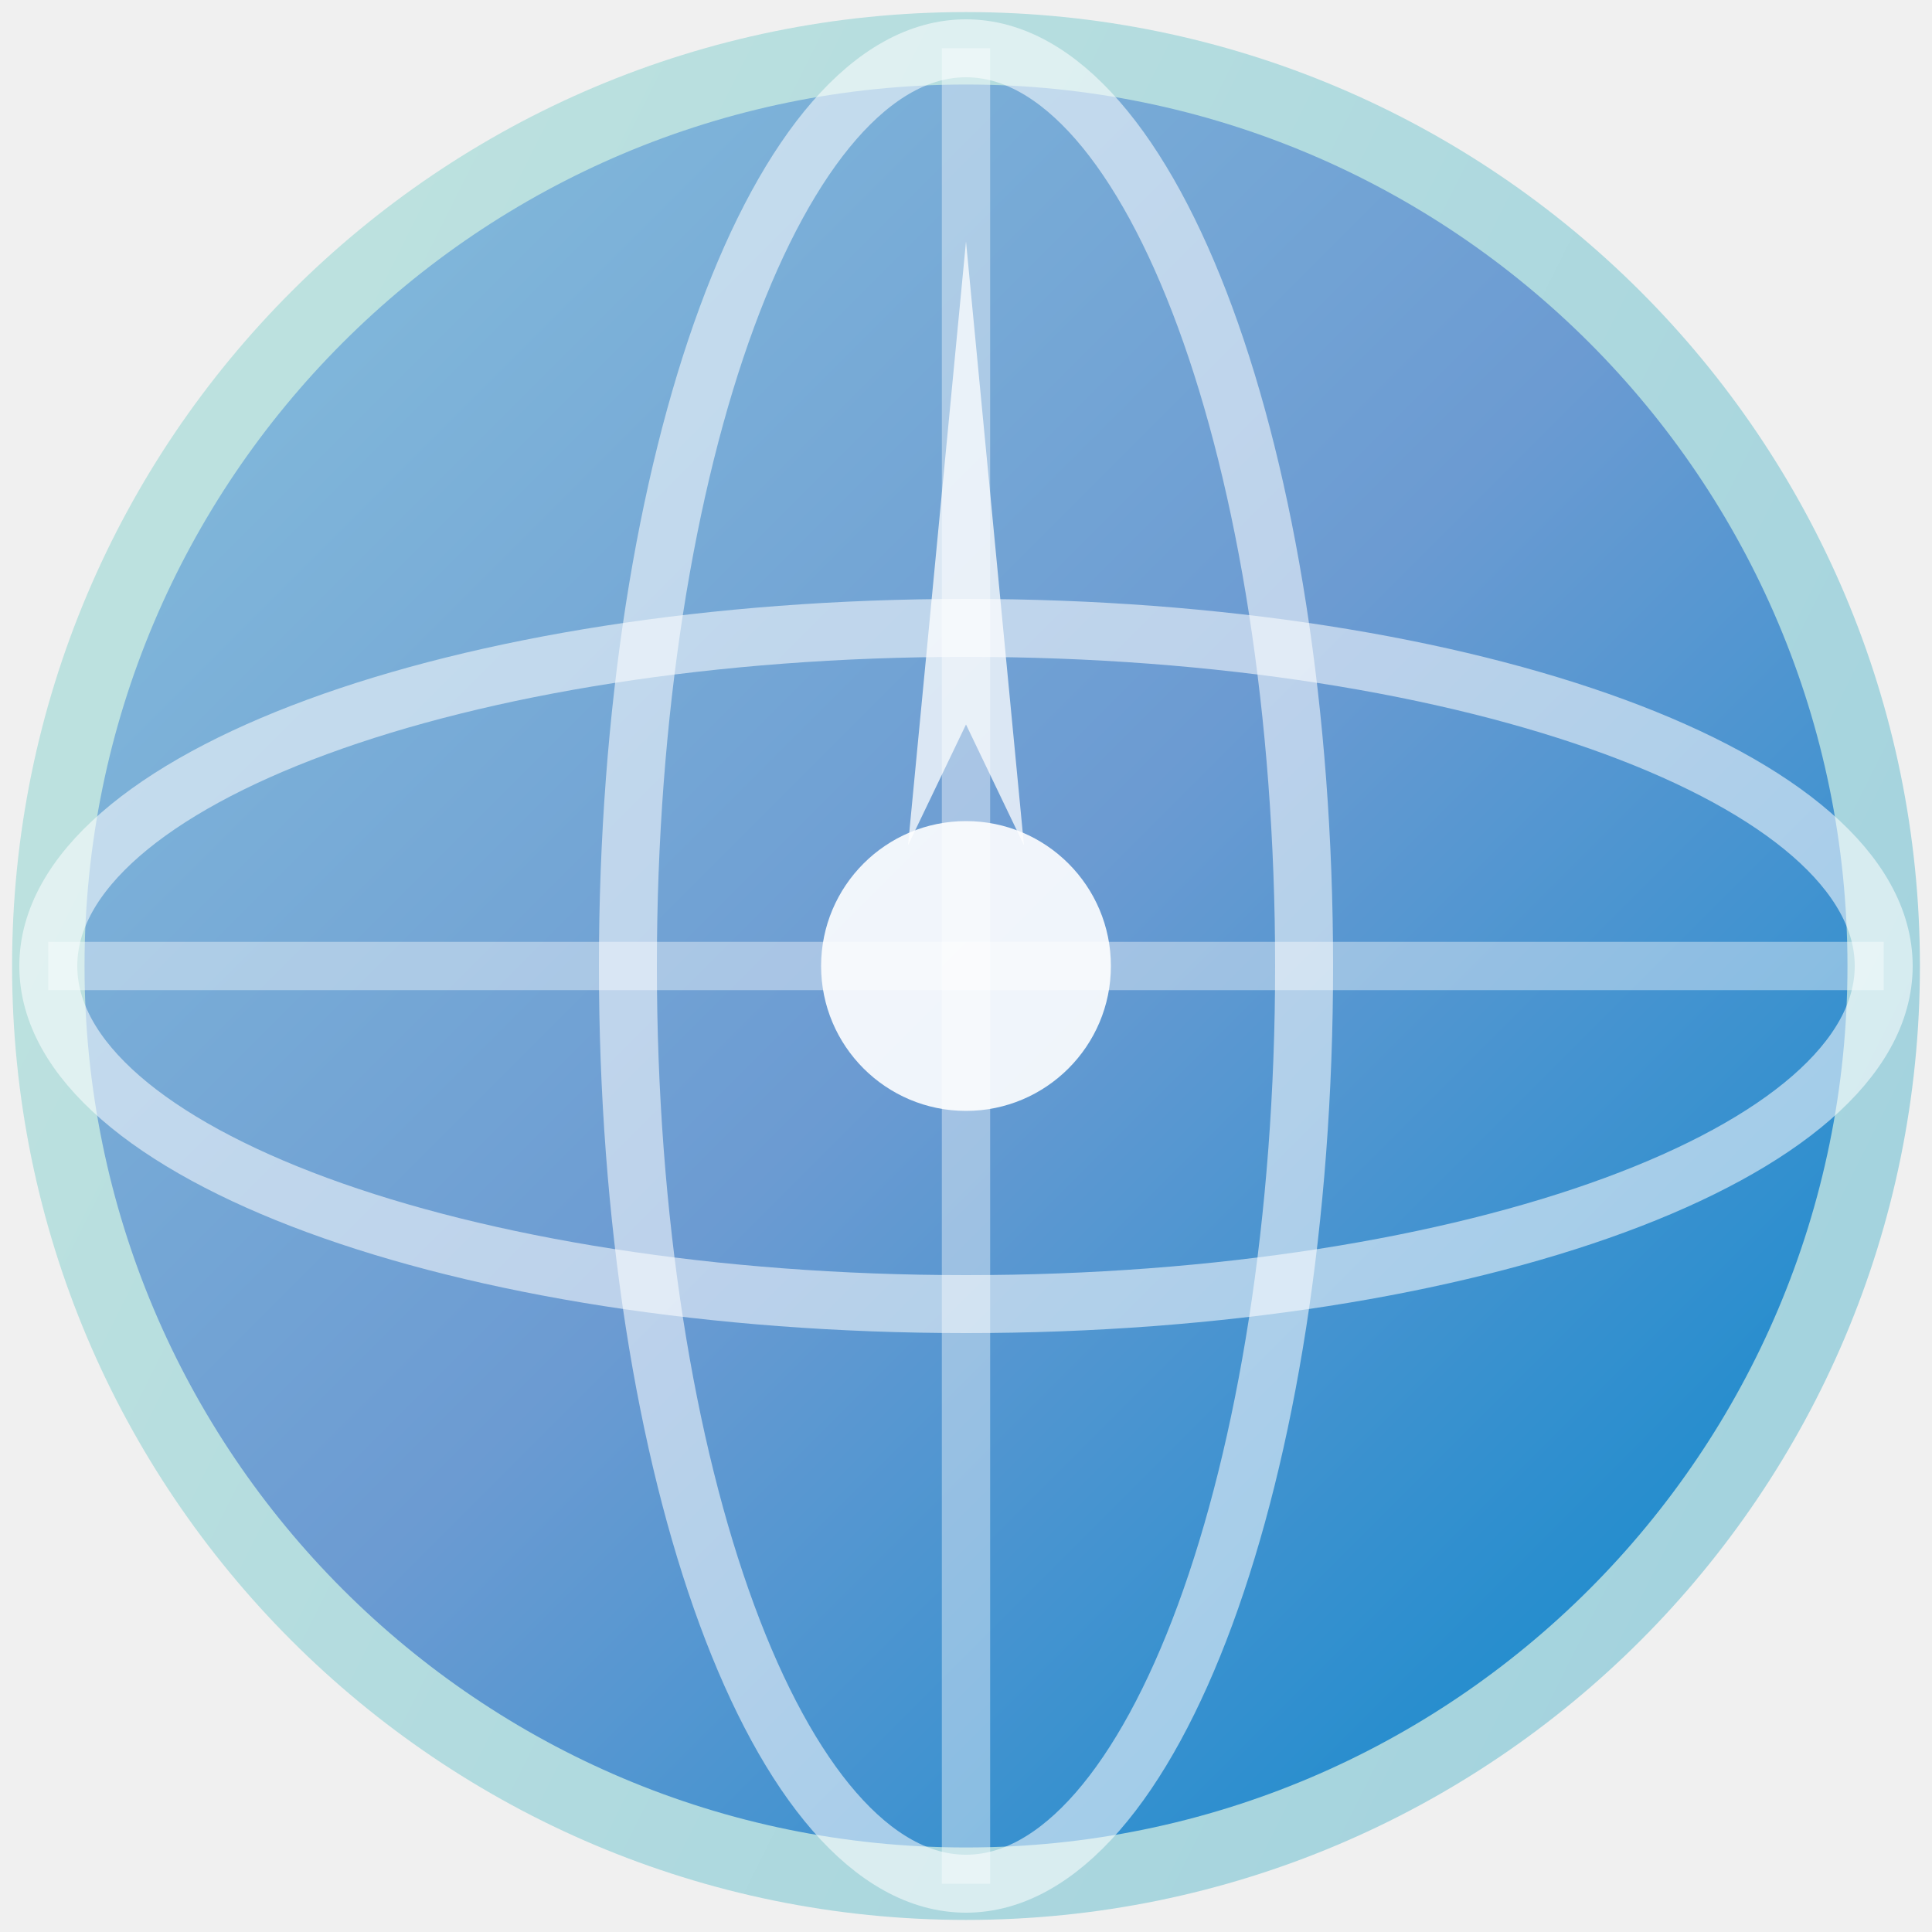
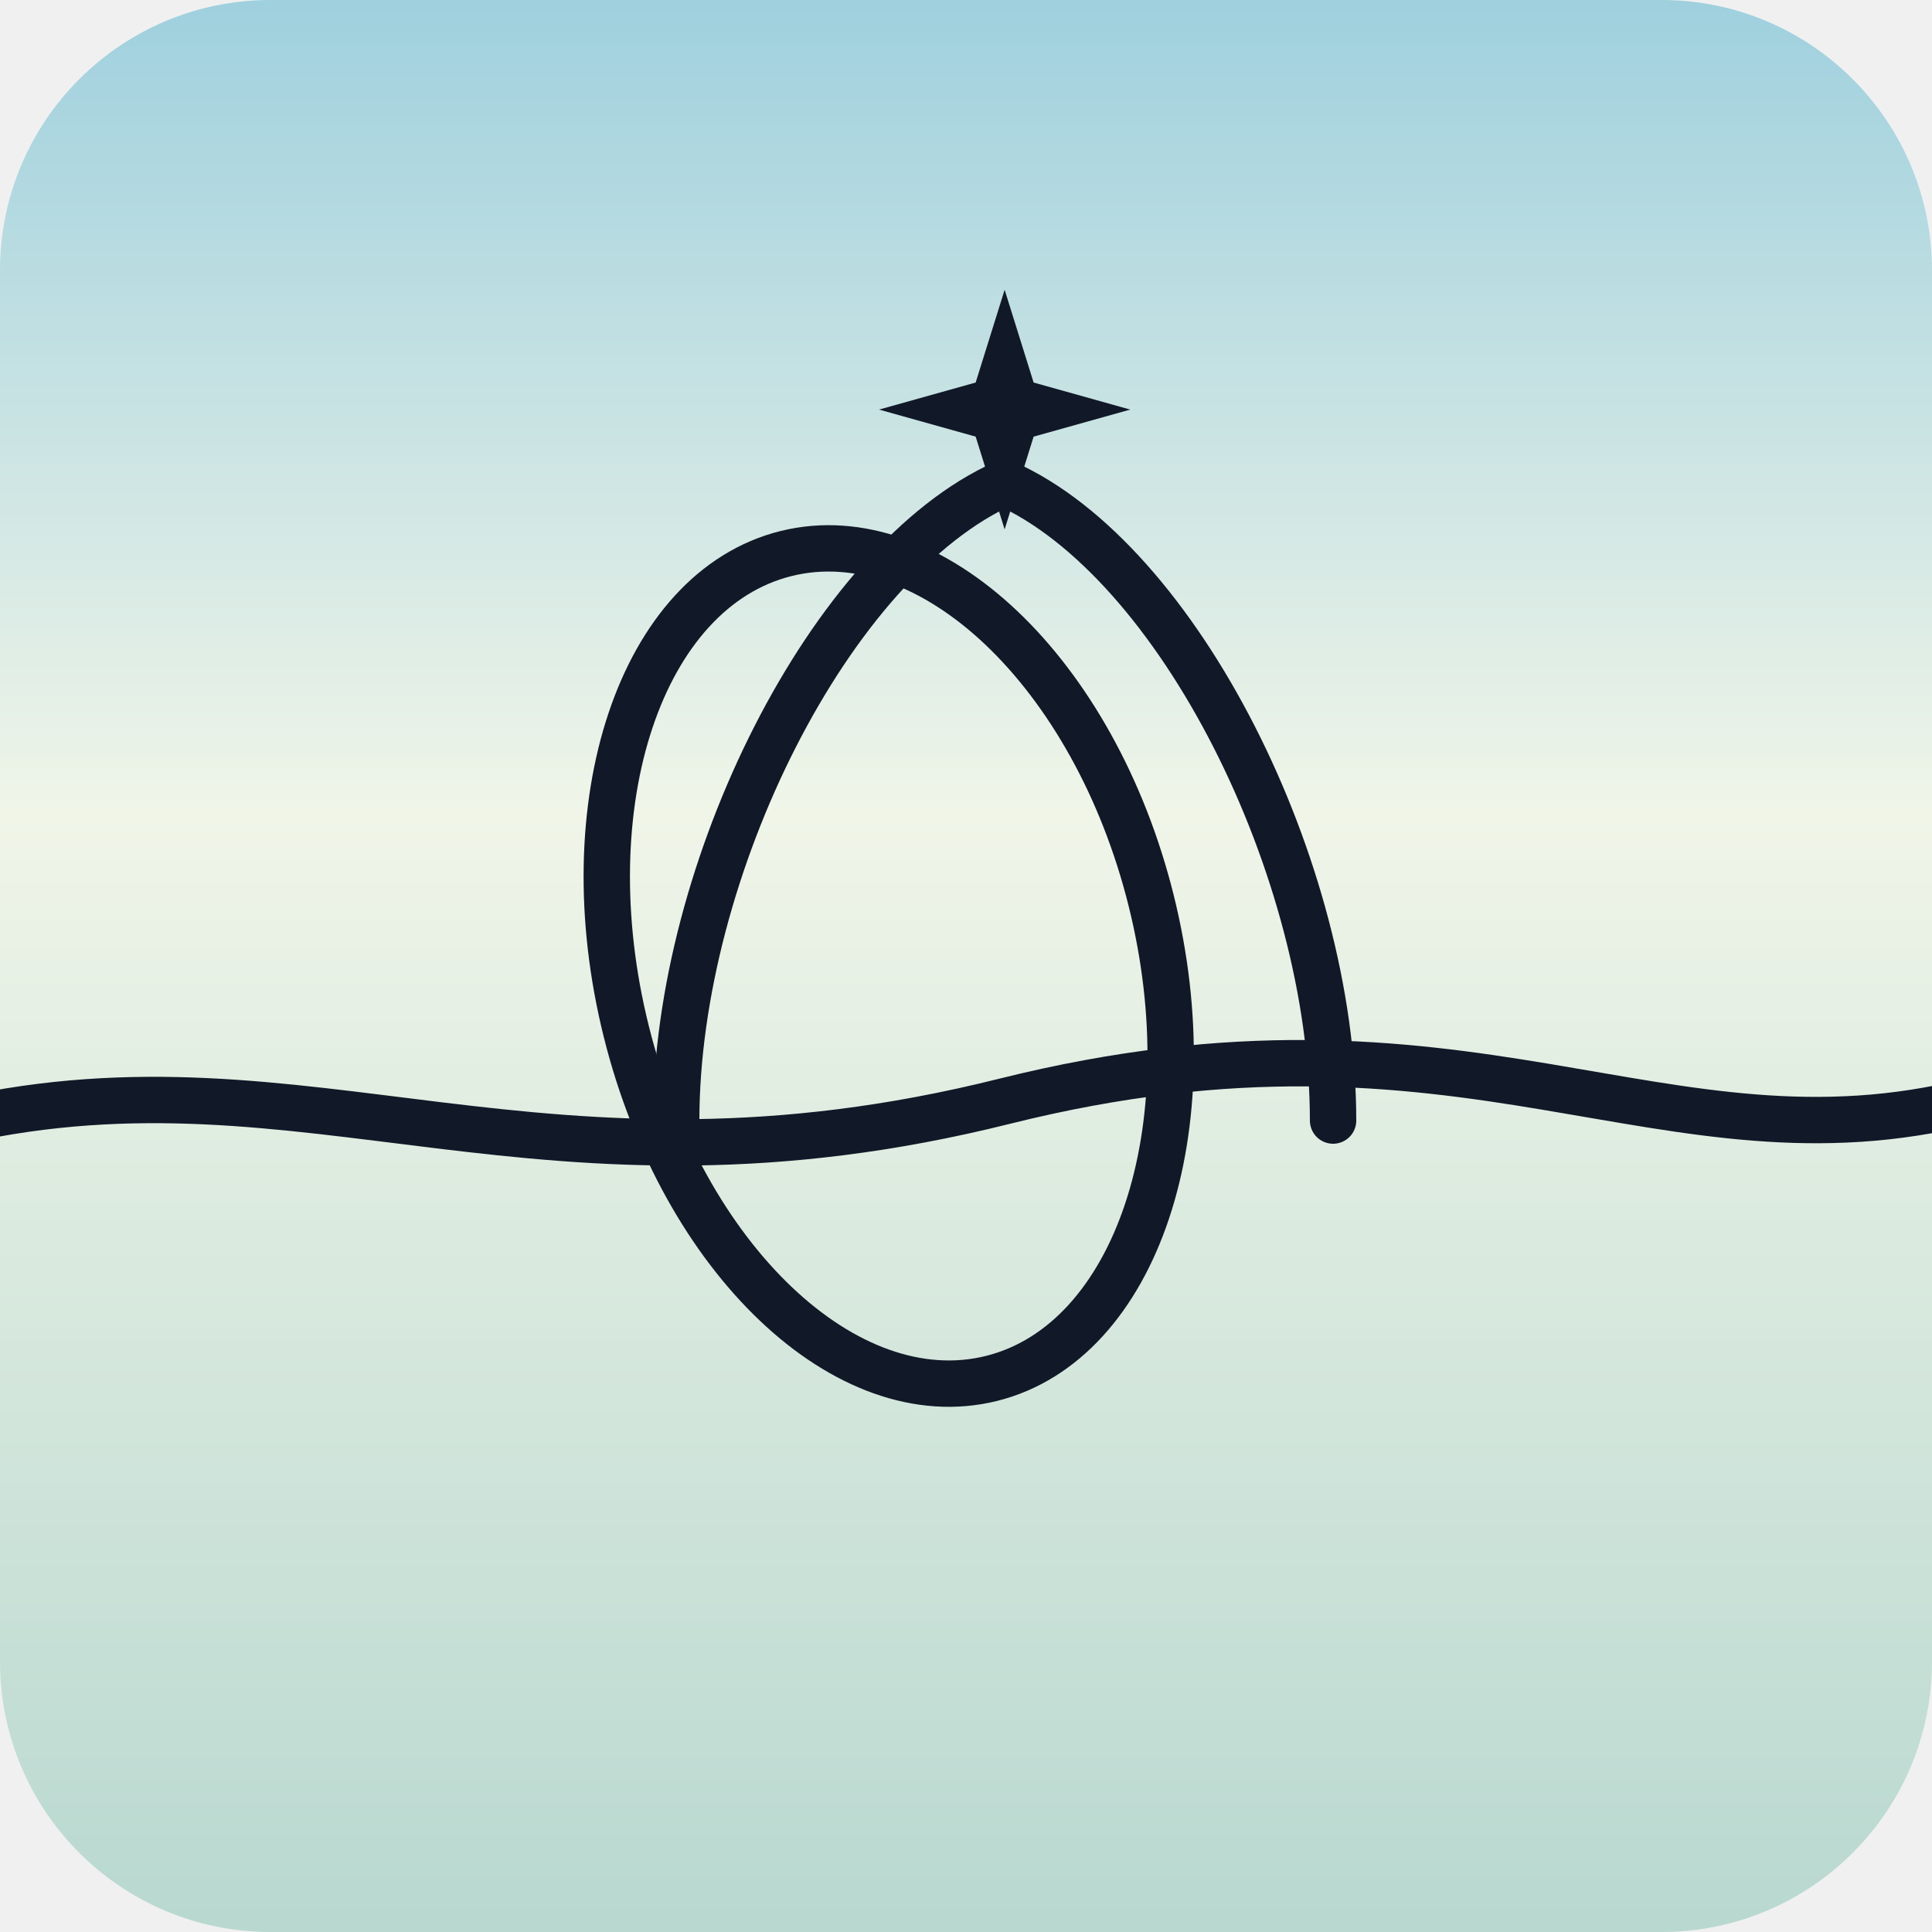
- <svg xmlns="http://www.w3.org/2000/svg" viewBox="0 0 40 40" fill="none">
+ <svg xmlns="http://www.w3.org/2000/svg" viewBox="0 0 100 100" fill="none">
  <defs>
-     <linearGradient id="sky" x1="0" y1="0" x2="40" y2="40" gradientUnits="userSpaceOnUse">
-       <stop offset="0%" stop-color="#8AC4DE" />
-       <stop offset="50%" stop-color="#6C9BD2" />
-       <stop offset="100%" stop-color="#0086CC" />
+     <linearGradient id="bg" x1="0" y1="0" x2="0" y2="100" gradientUnits="userSpaceOnUse">
+       <stop offset="0%" stop-color="#9FD0DE" />
+       <stop offset="42%" stop-color="#f0f5e8" />
+       <stop offset="100%" stop-color="#b8d8d0" />
    </linearGradient>
-     <linearGradient id="horizon" x1="0" y1="20" x2="40" y2="40" gradientUnits="userSpaceOnUse">
-       <stop offset="0%" stop-color="#BCE1DF" />
-       <stop offset="100%" stop-color="#9FD0DE" />
-     </linearGradient>
+     <clipPath id="bounds">
+       <rect width="100" height="100" rx="14" />
+     </clipPath>
  </defs>
-   <circle cx="20" cy="20" r="19" fill="url(#sky)" stroke="url(#horizon)" stroke-width="1.5" />
-   <ellipse cx="20" cy="20" rx="19" ry="7" fill="none" stroke="#fff" stroke-width="1.2" opacity="0.55" />
-   <ellipse cx="20" cy="20" rx="7" ry="19" fill="none" stroke="#fff" stroke-width="1.2" opacity="0.55" />
-   <line x1="1" y1="20" x2="39" y2="20" stroke="#fff" stroke-width="1" opacity="0.4" />
-   <line x1="20" y1="1" x2="20" y2="39" stroke="#fff" stroke-width="1" opacity="0.4" />
-   <circle cx="20" cy="20" r="3" fill="#fff" opacity="0.9" />
-   <path d="M20 5 L21.2 17.5 L20 15 L18.8 17.5 Z" fill="#fff" opacity="0.75" />
+   <rect width="100" height="100" rx="14" fill="url(#bg)" />
+   <path d="M-2 58 C16 54 28 63 52 57 C76 51 86 61 102 57" stroke="#111827" stroke-width="2.4" stroke-linecap="round" clip-path="url(#bounds)" />
+   <ellipse cx="46" cy="50" rx="14" ry="22" transform="rotate(-14 46 50)" stroke="#111827" stroke-width="2.4" clip-path="url(#bounds)" />
+   <path d="M35 58 C35 45 43 29 52 25 C61 29 69 45 69 58" stroke="#111827" stroke-width="2.4" stroke-linecap="round" stroke-linejoin="round" clip-path="url(#bounds)" />
+   <path d="M52 15 L53.5 19.8 L58.5 21.2 L53.5 22.6 L52 27.4 L50.5 22.6 L45.5 21.2 L50.5 19.8 Z" fill="#111827" />
</svg>
